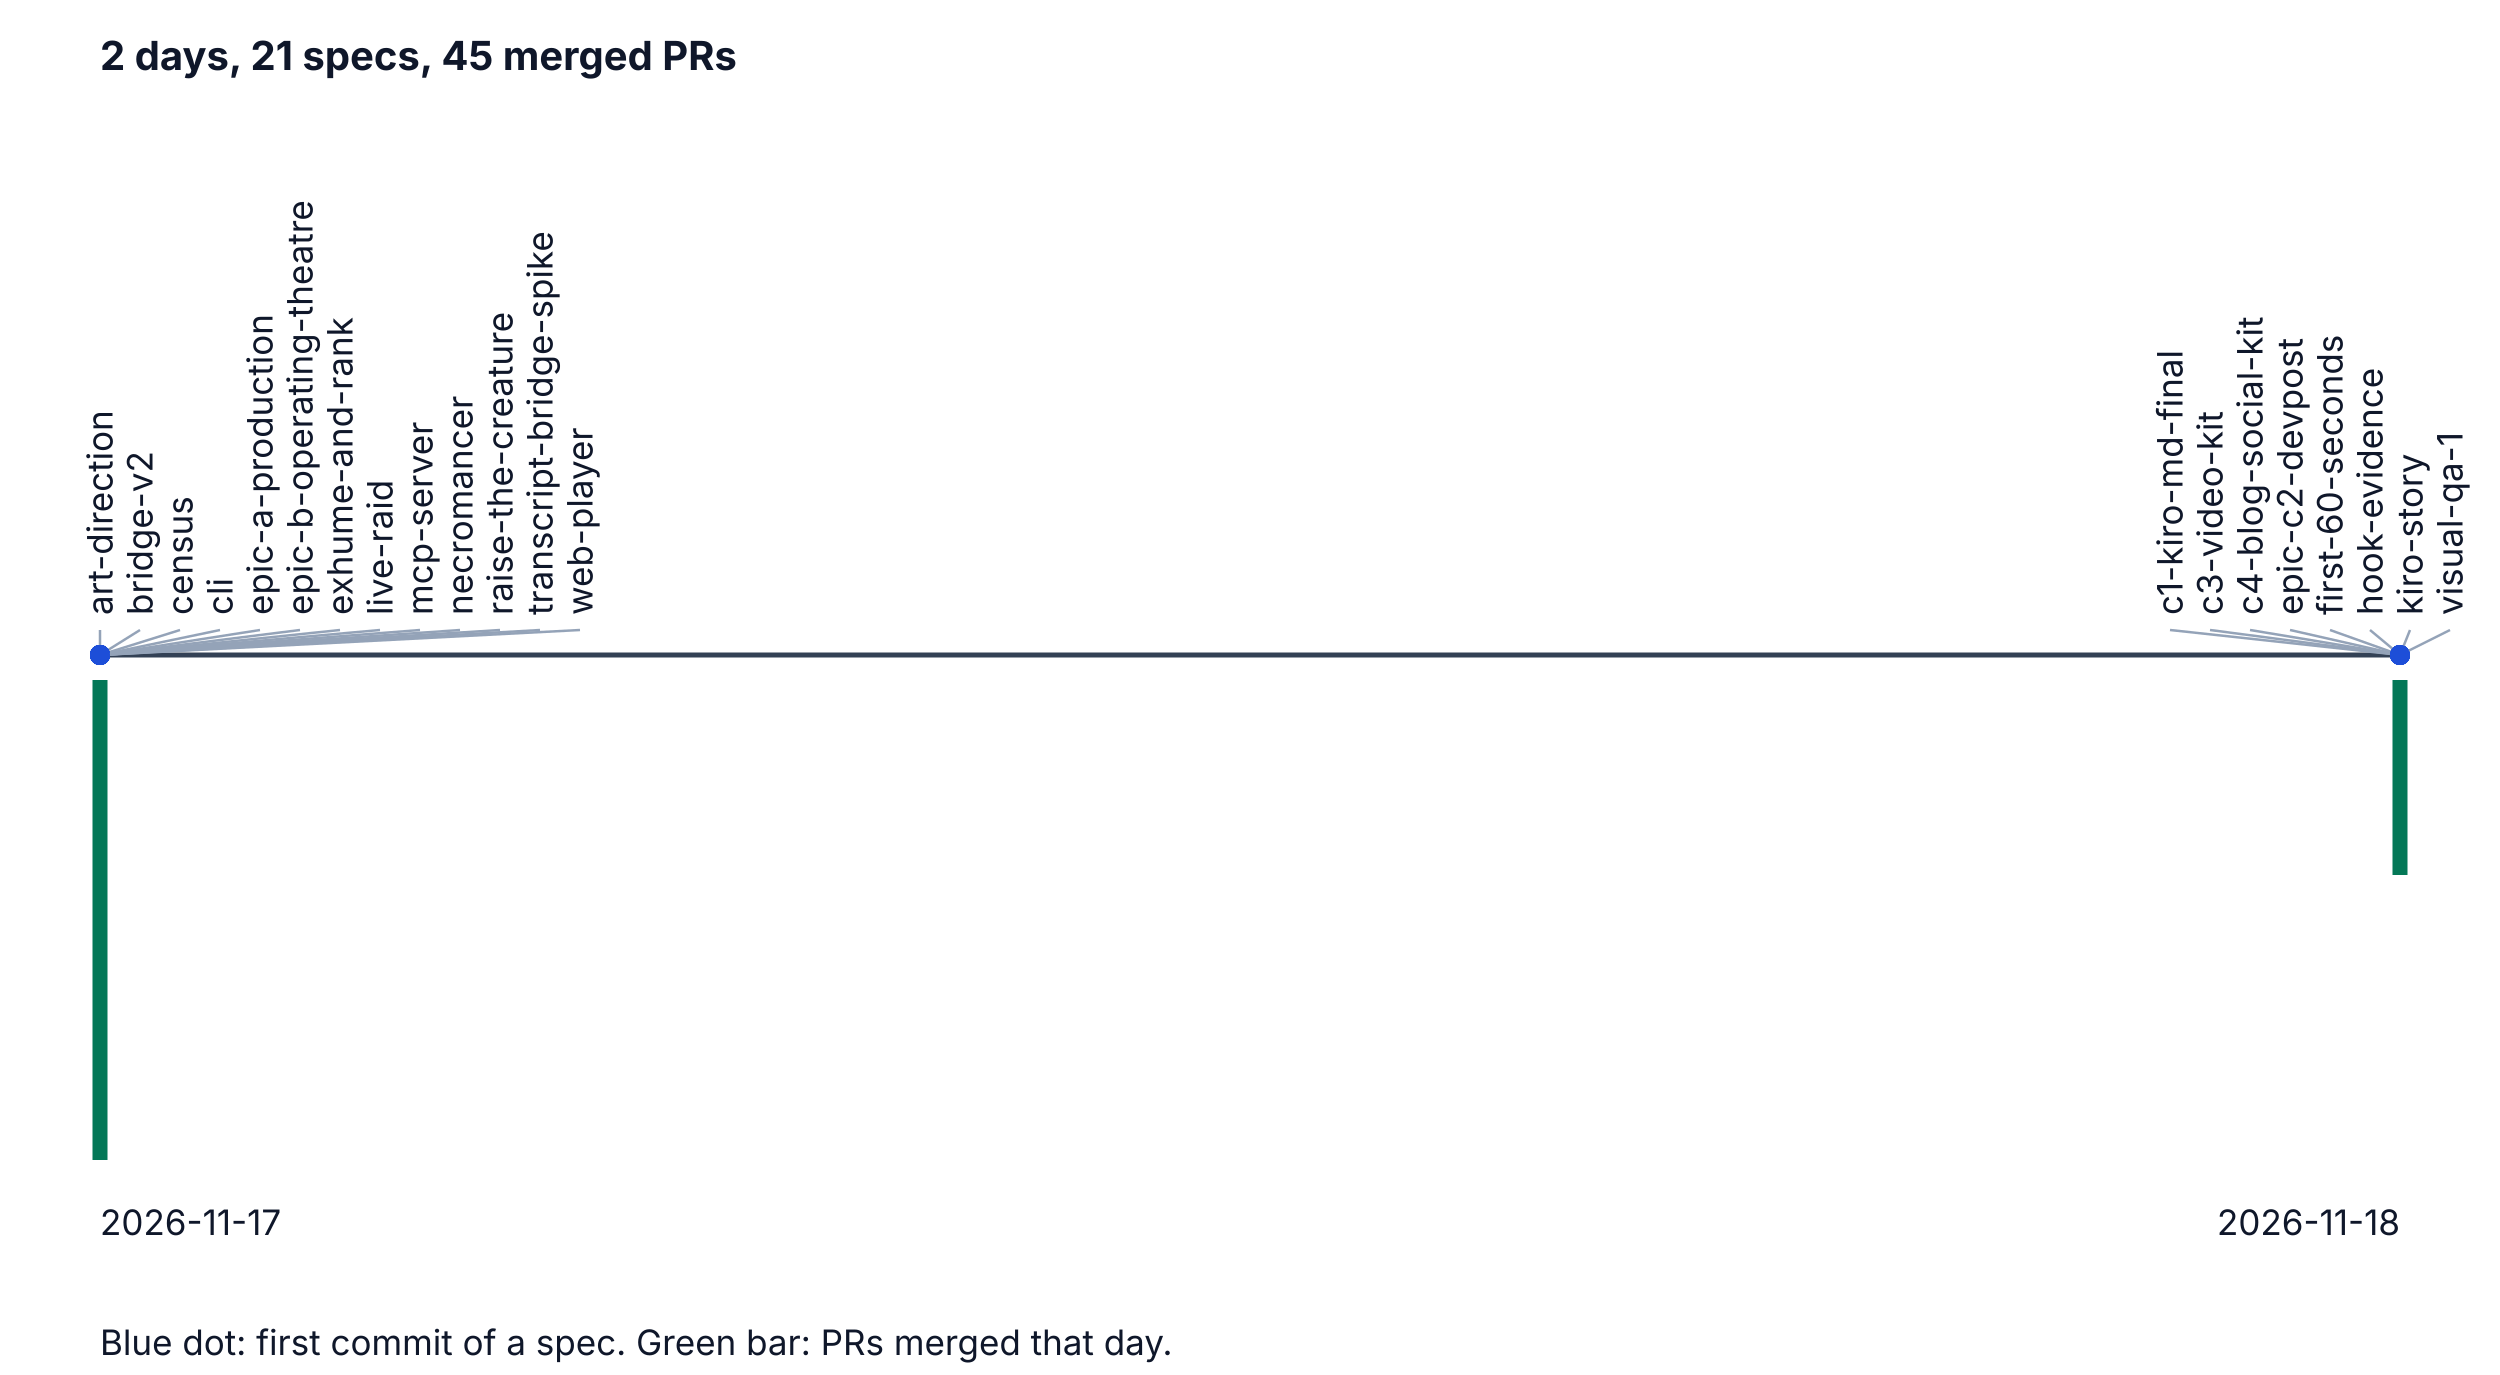
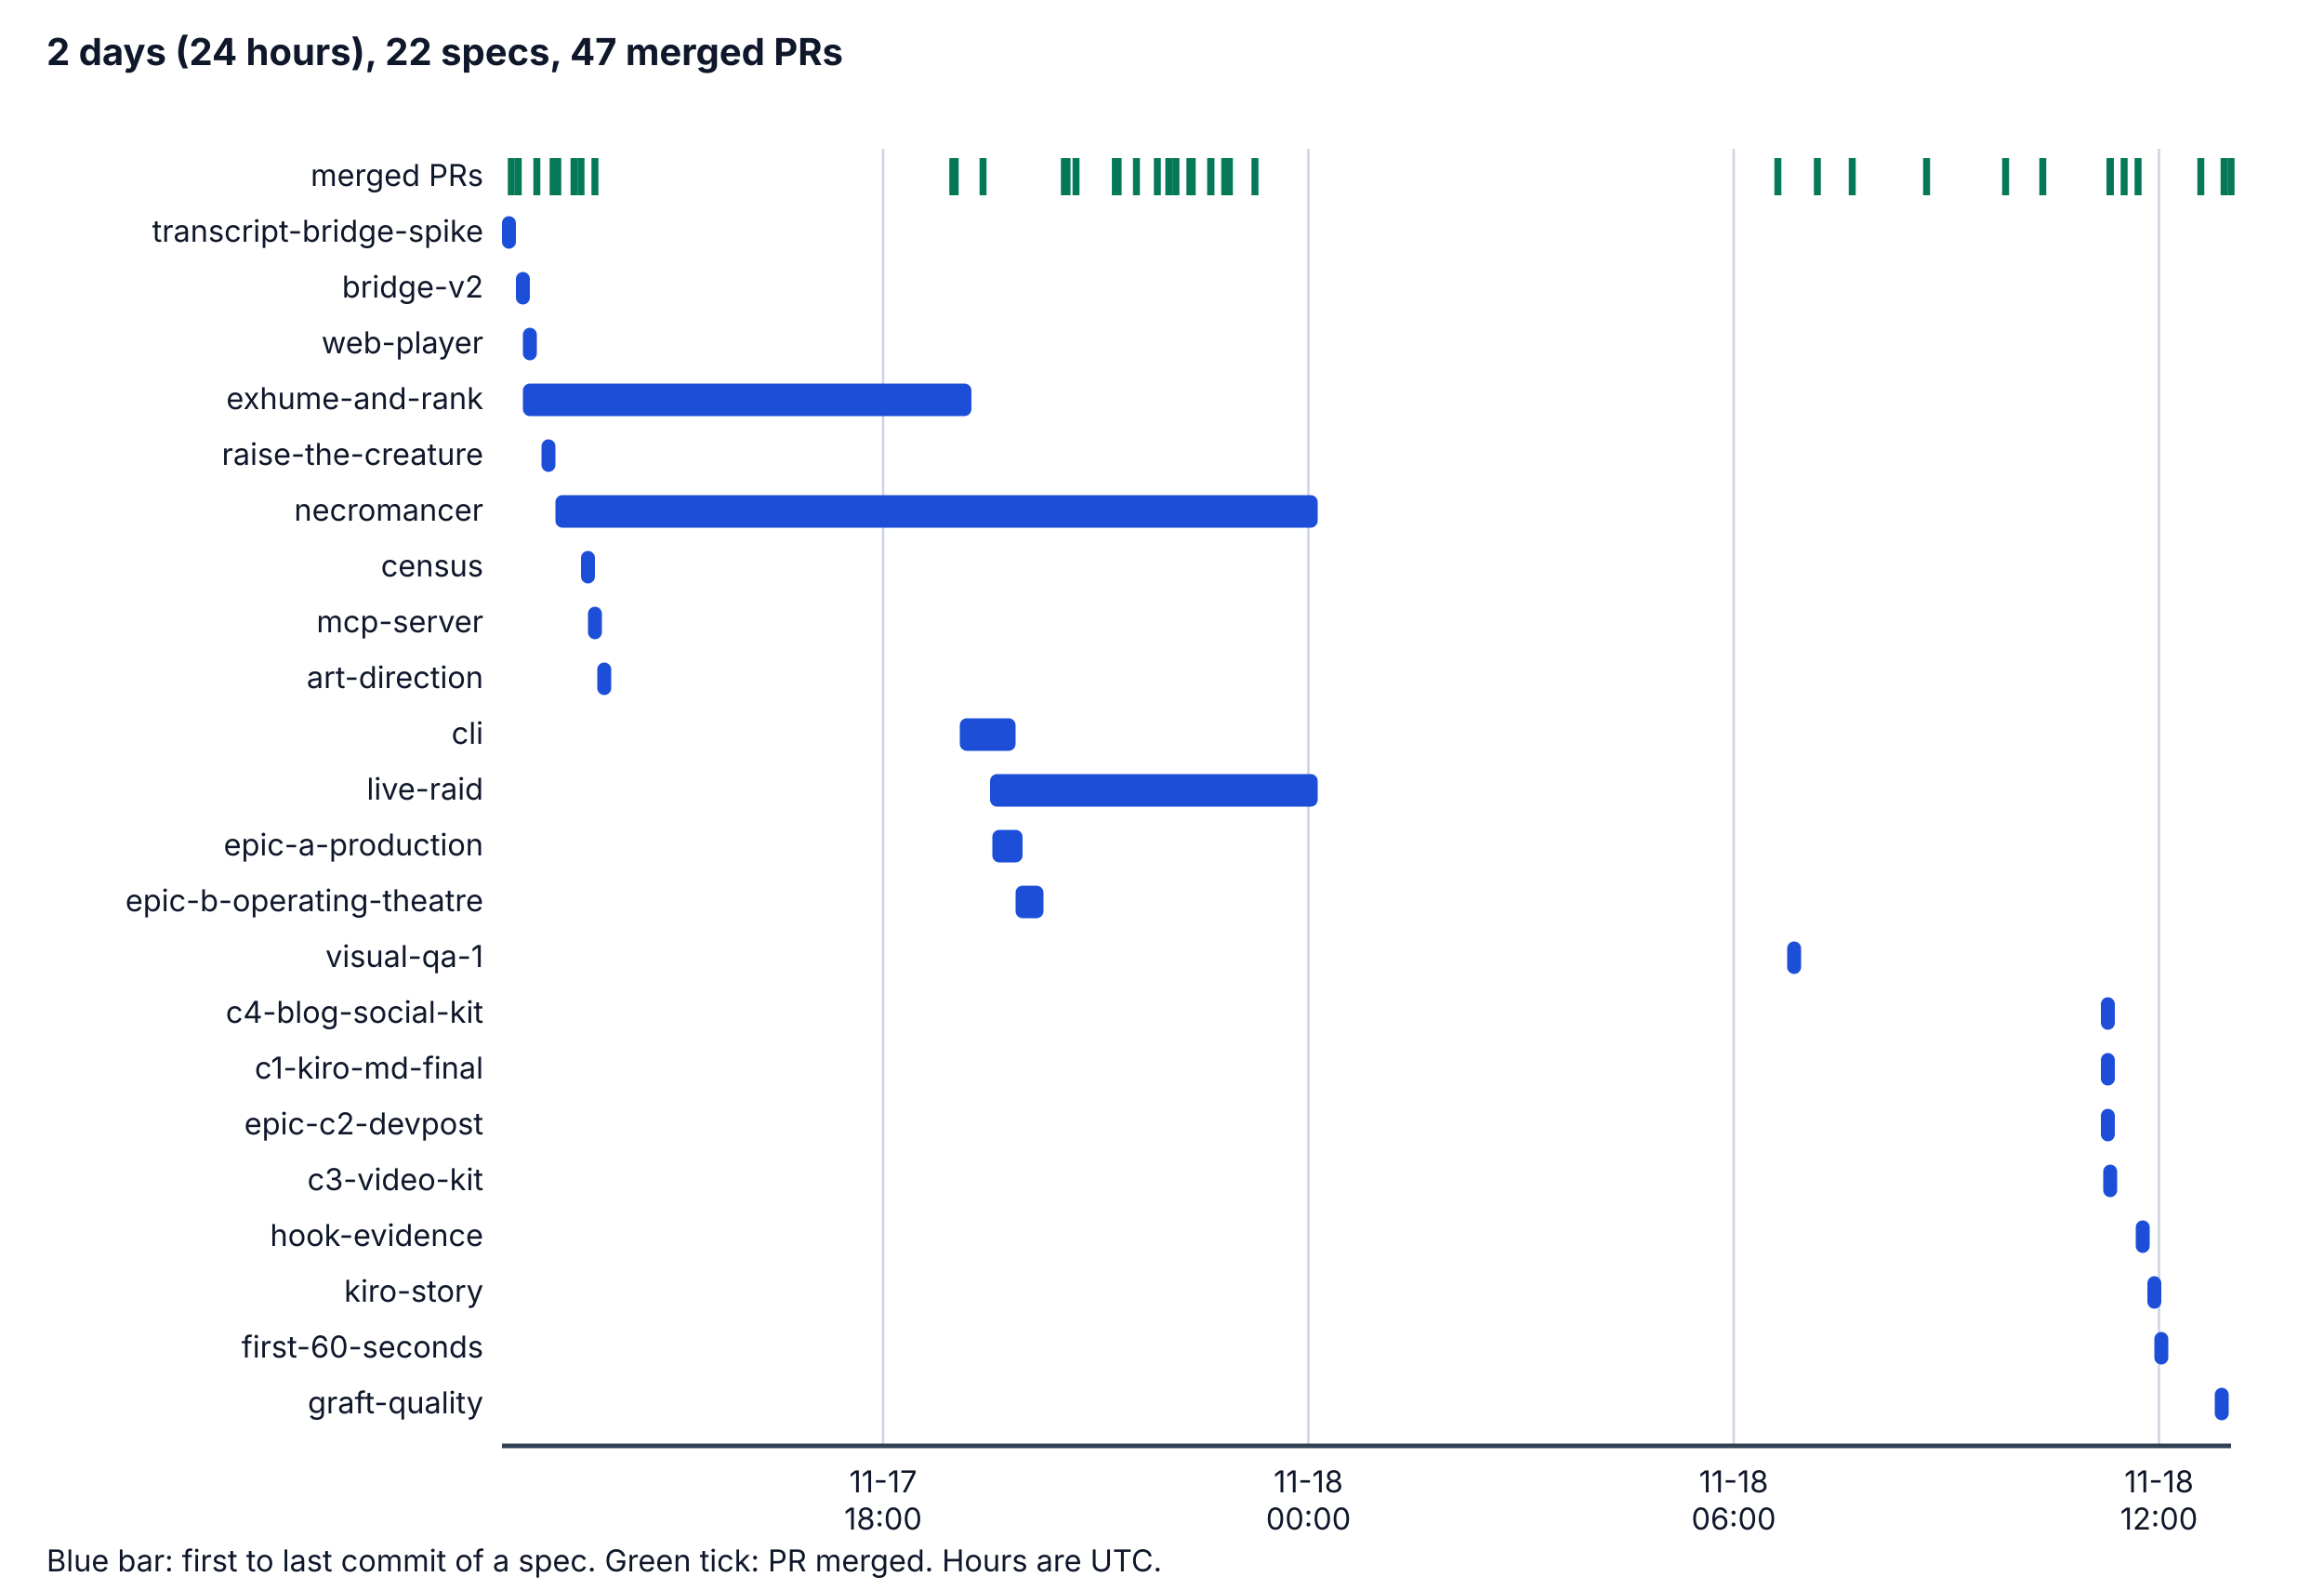
- <svg xmlns="http://www.w3.org/2000/svg" viewBox="0 0 1000 550" width="1000" height="550" role="img" aria-labelledby="t d">
+ <svg xmlns="http://www.w3.org/2000/svg" viewBox="0 0 1000 684" width="1000" height="684" role="img" aria-labelledby="t d">
  <style>
-     .bg { fill: #ffffff; } .ax { stroke: #334155; stroke-width: 2; } .lead { stroke: #94a3b8; stroke-width: 1; }
+     .bg { fill: #ffffff; } .ax { stroke: #334155; stroke-width: 2; } .grid { stroke: #cbd5e1; stroke-width: 1; }
    .tx { fill: #0f172a; font-family: system-ui, -apple-system, "Segoe UI", sans-serif; font-size: 14px; }
-     .h { font-weight: bold; font-size: 16px; } .mk { fill: #1d4ed8; } .pr { fill: #047857; }
+     .h { font-weight: bold; font-size: 16px; } .sm { font-size: 13px; } .bar { fill: #1d4ed8; } .pr { stroke: #047857; stroke-width: 3; }
    @media (prefers-color-scheme: dark) {
-       .bg { fill: #0b1220; } .ax { stroke: #cbd5e1; } .lead { stroke: #64748b; } .tx { fill: #f1f5f9; } .mk { fill: #60a5fa; } .pr { fill: #34d399; }
+       .bg { fill: #0b1220; } .ax { stroke: #cbd5e1; } .grid { stroke: #334155; } .tx { fill: #f1f5f9; } .bar { fill: #60a5fa; } .pr { stroke: #34d399; }
    }
  </style>
-   <rect class="bg" x="0" y="0" width="1000" height="550" />
-   <text class="tx h" x="40" y="28">2 days, 21 specs, 45 merged PRs</text>
-   <line class="ax" x1="40" y1="262" x2="960" y2="262" />
-   <line class="lead" x1="40" y1="262" x2="40" y2="252" />
-   <circle class="mk" cx="40" cy="262" r="4" />
-   <text class="tx" transform="translate(45 246) rotate(-90)">art-direction</text>
-   <line class="lead" x1="40" y1="262" x2="56" y2="252" />
-   <circle class="mk" cx="40" cy="262" r="4" />
-   <text class="tx" transform="translate(61 246) rotate(-90)">bridge-v2</text>
-   <line class="lead" x1="40" y1="262" x2="72" y2="252" />
-   <circle class="mk" cx="40" cy="262" r="4" />
-   <text class="tx" transform="translate(77 246) rotate(-90)">census</text>
-   <line class="lead" x1="40" y1="262" x2="88" y2="252" />
-   <circle class="mk" cx="40" cy="262" r="4" />
-   <text class="tx" transform="translate(93 246) rotate(-90)">cli</text>
-   <line class="lead" x1="40" y1="262" x2="104" y2="252" />
-   <circle class="mk" cx="40" cy="262" r="4" />
-   <text class="tx" transform="translate(109 246) rotate(-90)">epic-a-production</text>
-   <line class="lead" x1="40" y1="262" x2="120" y2="252" />
-   <circle class="mk" cx="40" cy="262" r="4" />
-   <text class="tx" transform="translate(125 246) rotate(-90)">epic-b-operating-theatre</text>
-   <line class="lead" x1="40" y1="262" x2="136" y2="252" />
-   <circle class="mk" cx="40" cy="262" r="4" />
-   <text class="tx" transform="translate(141 246) rotate(-90)">exhume-and-rank</text>
-   <line class="lead" x1="40" y1="262" x2="152" y2="252" />
-   <circle class="mk" cx="40" cy="262" r="4" />
-   <text class="tx" transform="translate(157 246) rotate(-90)">live-raid</text>
-   <line class="lead" x1="40" y1="262" x2="168" y2="252" />
-   <circle class="mk" cx="40" cy="262" r="4" />
-   <text class="tx" transform="translate(173 246) rotate(-90)">mcp-server</text>
-   <line class="lead" x1="40" y1="262" x2="184" y2="252" />
-   <circle class="mk" cx="40" cy="262" r="4" />
-   <text class="tx" transform="translate(189 246) rotate(-90)">necromancer</text>
-   <line class="lead" x1="40" y1="262" x2="200" y2="252" />
-   <circle class="mk" cx="40" cy="262" r="4" />
-   <text class="tx" transform="translate(205 246) rotate(-90)">raise-the-creature</text>
-   <line class="lead" x1="40" y1="262" x2="216" y2="252" />
-   <circle class="mk" cx="40" cy="262" r="4" />
-   <text class="tx" transform="translate(221 246) rotate(-90)">transcript-bridge-spike</text>
-   <line class="lead" x1="40" y1="262" x2="232" y2="252" />
-   <circle class="mk" cx="40" cy="262" r="4" />
-   <text class="tx" transform="translate(237 246) rotate(-90)">web-player</text>
-   <line class="lead" x1="960" y1="262" x2="868" y2="252" />
-   <circle class="mk" cx="960" cy="262" r="4" />
-   <text class="tx" transform="translate(873 246) rotate(-90)">c1-kiro-md-final</text>
-   <line class="lead" x1="960" y1="262" x2="884" y2="252" />
-   <circle class="mk" cx="960" cy="262" r="4" />
-   <text class="tx" transform="translate(889 246) rotate(-90)">c3-video-kit</text>
-   <line class="lead" x1="960" y1="262" x2="900" y2="252" />
-   <circle class="mk" cx="960" cy="262" r="4" />
-   <text class="tx" transform="translate(905 246) rotate(-90)">c4-blog-social-kit</text>
-   <line class="lead" x1="960" y1="262" x2="916" y2="252" />
-   <circle class="mk" cx="960" cy="262" r="4" />
-   <text class="tx" transform="translate(921 246) rotate(-90)">epic-c2-devpost</text>
-   <line class="lead" x1="960" y1="262" x2="932" y2="252" />
-   <circle class="mk" cx="960" cy="262" r="4" />
-   <text class="tx" transform="translate(937 246) rotate(-90)">first-60-seconds</text>
-   <line class="lead" x1="960" y1="262" x2="948" y2="252" />
-   <circle class="mk" cx="960" cy="262" r="4" />
-   <text class="tx" transform="translate(953 246) rotate(-90)">hook-evidence</text>
-   <line class="lead" x1="960" y1="262" x2="964" y2="252" />
-   <circle class="mk" cx="960" cy="262" r="4" />
-   <text class="tx" transform="translate(969 246) rotate(-90)">kiro-story</text>
-   <line class="lead" x1="960" y1="262" x2="980" y2="252" />
-   <circle class="mk" cx="960" cy="262" r="4" />
-   <text class="tx" transform="translate(985 246) rotate(-90)">visual-qa-1</text>
-   <rect class="pr" x="37" y="272" width="6" height="192" />
-   <rect class="pr" x="957" y="272" width="6" height="78" />
-   <text class="tx" x="40" y="494" text-anchor="start">2026-11-17</text>
-   <text class="tx" x="960" y="494" text-anchor="end">2026-11-18</text>
-   <text class="tx" x="40" y="542">Blue dot: first commit of a spec. Green bar: PRs merged that day.</text>
+   <rect class="bg" x="0" y="0" width="1000" height="684" />
+   <text class="tx h" x="20" y="28">2 days (24 hours), 22 specs, 47 merged PRs</text>
+   <line class="grid" x1="380" y1="64" x2="380" y2="622" />
+   <text class="tx sm" x="380" y="642" text-anchor="middle">11-17</text>
+   <text class="tx sm" x="380" y="658" text-anchor="middle">18:00</text>
+   <line class="grid" x1="563" y1="64" x2="563" y2="622" />
+   <text class="tx sm" x="563" y="642" text-anchor="middle">11-18</text>
+   <text class="tx sm" x="563" y="658" text-anchor="middle">00:00</text>
+   <line class="grid" x1="746" y1="64" x2="746" y2="622" />
+   <text class="tx sm" x="746" y="642" text-anchor="middle">11-18</text>
+   <text class="tx sm" x="746" y="658" text-anchor="middle">06:00</text>
+   <line class="grid" x1="929" y1="64" x2="929" y2="622" />
+   <text class="tx sm" x="929" y="642" text-anchor="middle">11-18</text>
+   <text class="tx sm" x="929" y="658" text-anchor="middle">12:00</text>
+   <line class="ax" x1="216" y1="622" x2="960" y2="622" />
+   <text class="tx sm" x="208" y="80" text-anchor="end">merged PRs</text>
+   <line class="pr" x1="220" y1="68" x2="220" y2="84" />
+   <line class="pr" x1="223" y1="68" x2="223" y2="84" />
+   <line class="pr" x1="231" y1="68" x2="231" y2="84" />
+   <line class="pr" x1="238" y1="68" x2="238" y2="84" />
+   <line class="pr" x1="240" y1="68" x2="240" y2="84" />
+   <line class="pr" x1="247" y1="68" x2="247" y2="84" />
+   <line class="pr" x1="250" y1="68" x2="250" y2="84" />
+   <line class="pr" x1="410" y1="68" x2="410" y2="84" />
+   <line class="pr" x1="256" y1="68" x2="256" y2="84" />
+   <line class="pr" x1="411" y1="68" x2="411" y2="84" />
+   <line class="pr" x1="423" y1="68" x2="423" y2="84" />
+   <line class="pr" x1="458" y1="68" x2="458" y2="84" />
+   <line class="pr" x1="463" y1="68" x2="463" y2="84" />
+   <line class="pr" x1="459" y1="68" x2="459" y2="84" />
+   <line class="pr" x1="459" y1="68" x2="459" y2="84" />
+   <line class="pr" x1="459" y1="68" x2="459" y2="84" />
+   <line class="pr" x1="481" y1="68" x2="481" y2="84" />
+   <line class="pr" x1="481" y1="68" x2="481" y2="84" />
+   <line class="pr" x1="481" y1="68" x2="481" y2="84" />
+   <line class="pr" x1="480" y1="68" x2="480" y2="84" />
+   <line class="pr" x1="480" y1="68" x2="480" y2="84" />
+   <line class="pr" x1="489" y1="68" x2="489" y2="84" />
+   <line class="pr" x1="498" y1="68" x2="498" y2="84" />
+   <line class="pr" x1="503" y1="68" x2="503" y2="84" />
+   <line class="pr" x1="503" y1="68" x2="503" y2="84" />
+   <line class="pr" x1="506" y1="68" x2="506" y2="84" />
+   <line class="pr" x1="512" y1="68" x2="512" y2="84" />
+   <line class="pr" x1="513" y1="68" x2="513" y2="84" />
+   <line class="pr" x1="521" y1="68" x2="521" y2="84" />
+   <line class="pr" x1="521" y1="68" x2="521" y2="84" />
+   <line class="pr" x1="527" y1="68" x2="527" y2="84" />
+   <line class="pr" x1="529" y1="68" x2="529" y2="84" />
+   <line class="pr" x1="540" y1="68" x2="540" y2="84" />
+   <line class="pr" x1="765" y1="68" x2="765" y2="84" />
+   <line class="pr" x1="782" y1="68" x2="782" y2="84" />
+   <line class="pr" x1="797" y1="68" x2="797" y2="84" />
+   <line class="pr" x1="829" y1="68" x2="829" y2="84" />
+   <line class="pr" x1="863" y1="68" x2="863" y2="84" />
+   <line class="pr" x1="879" y1="68" x2="879" y2="84" />
+   <line class="pr" x1="908" y1="68" x2="908" y2="84" />
+   <line class="pr" x1="908" y1="68" x2="908" y2="84" />
+   <line class="pr" x1="908" y1="68" x2="908" y2="84" />
+   <line class="pr" x1="914" y1="68" x2="914" y2="84" />
+   <line class="pr" x1="920" y1="68" x2="920" y2="84" />
+   <line class="pr" x1="947" y1="68" x2="947" y2="84" />
+   <line class="pr" x1="960" y1="68" x2="960" y2="84" />
+   <line class="pr" x1="957" y1="68" x2="957" y2="84" />
+   <text class="tx sm" x="208" y="104" text-anchor="end">transcript-bridge-spike</text>
+   <rect class="bar" x="216" y="93" width="6" height="14" rx="3" />
+   <text class="tx sm" x="208" y="128" text-anchor="end">bridge-v2</text>
+   <rect class="bar" x="222" y="117" width="6" height="14" rx="3" />
+   <text class="tx sm" x="208" y="152" text-anchor="end">web-player</text>
+   <rect class="bar" x="225" y="141" width="6" height="14" rx="3" />
+   <text class="tx sm" x="208" y="176" text-anchor="end">exhume-and-rank</text>
+   <rect class="bar" x="225" y="165" width="193" height="14" rx="3" />
+   <text class="tx sm" x="208" y="200" text-anchor="end">raise-the-creature</text>
+   <rect class="bar" x="233" y="189" width="6" height="14" rx="3" />
+   <text class="tx sm" x="208" y="224" text-anchor="end">necromancer</text>
+   <rect class="bar" x="239" y="213" width="328" height="14" rx="3" />
+   <text class="tx sm" x="208" y="248" text-anchor="end">census</text>
+   <rect class="bar" x="250" y="237" width="6" height="14" rx="3" />
+   <text class="tx sm" x="208" y="272" text-anchor="end">mcp-server</text>
+   <rect class="bar" x="253" y="261" width="6" height="14" rx="3" />
+   <text class="tx sm" x="208" y="296" text-anchor="end">art-direction</text>
+   <rect class="bar" x="257" y="285" width="6" height="14" rx="3" />
+   <text class="tx sm" x="208" y="320" text-anchor="end">cli</text>
+   <rect class="bar" x="413" y="309" width="24" height="14" rx="3" />
+   <text class="tx sm" x="208" y="344" text-anchor="end">live-raid</text>
+   <rect class="bar" x="426" y="333" width="141" height="14" rx="3" />
+   <text class="tx sm" x="208" y="368" text-anchor="end">epic-a-production</text>
+   <rect class="bar" x="427" y="357" width="13" height="14" rx="3" />
+   <text class="tx sm" x="208" y="392" text-anchor="end">epic-b-operating-theatre</text>
+   <rect class="bar" x="437" y="381" width="12" height="14" rx="3" />
+   <text class="tx sm" x="208" y="416" text-anchor="end">visual-qa-1</text>
+   <rect class="bar" x="769" y="405" width="6" height="14" rx="3" />
+   <text class="tx sm" x="208" y="440" text-anchor="end">c4-blog-social-kit</text>
+   <rect class="bar" x="904" y="429" width="6" height="14" rx="3" />
+   <text class="tx sm" x="208" y="464" text-anchor="end">c1-kiro-md-final</text>
+   <rect class="bar" x="904" y="453" width="6" height="14" rx="3" />
+   <text class="tx sm" x="208" y="488" text-anchor="end">epic-c2-devpost</text>
+   <rect class="bar" x="904" y="477" width="6" height="14" rx="3" />
+   <text class="tx sm" x="208" y="512" text-anchor="end">c3-video-kit</text>
+   <rect class="bar" x="905" y="501" width="6" height="14" rx="3" />
+   <text class="tx sm" x="208" y="536" text-anchor="end">hook-evidence</text>
+   <rect class="bar" x="919" y="525" width="6" height="14" rx="3" />
+   <text class="tx sm" x="208" y="560" text-anchor="end">kiro-story</text>
+   <rect class="bar" x="924" y="549" width="6" height="14" rx="3" />
+   <text class="tx sm" x="208" y="584" text-anchor="end">first-60-seconds</text>
+   <rect class="bar" x="927" y="573" width="6" height="14" rx="3" />
+   <text class="tx sm" x="208" y="608" text-anchor="end">graft-quality</text>
+   <rect class="bar" x="953" y="597" width="6" height="14" rx="3" />
+   <text class="tx sm" x="20" y="676">Blue bar: first to last commit of a spec. Green tick: PR merged. Hours are UTC.</text>
</svg>
